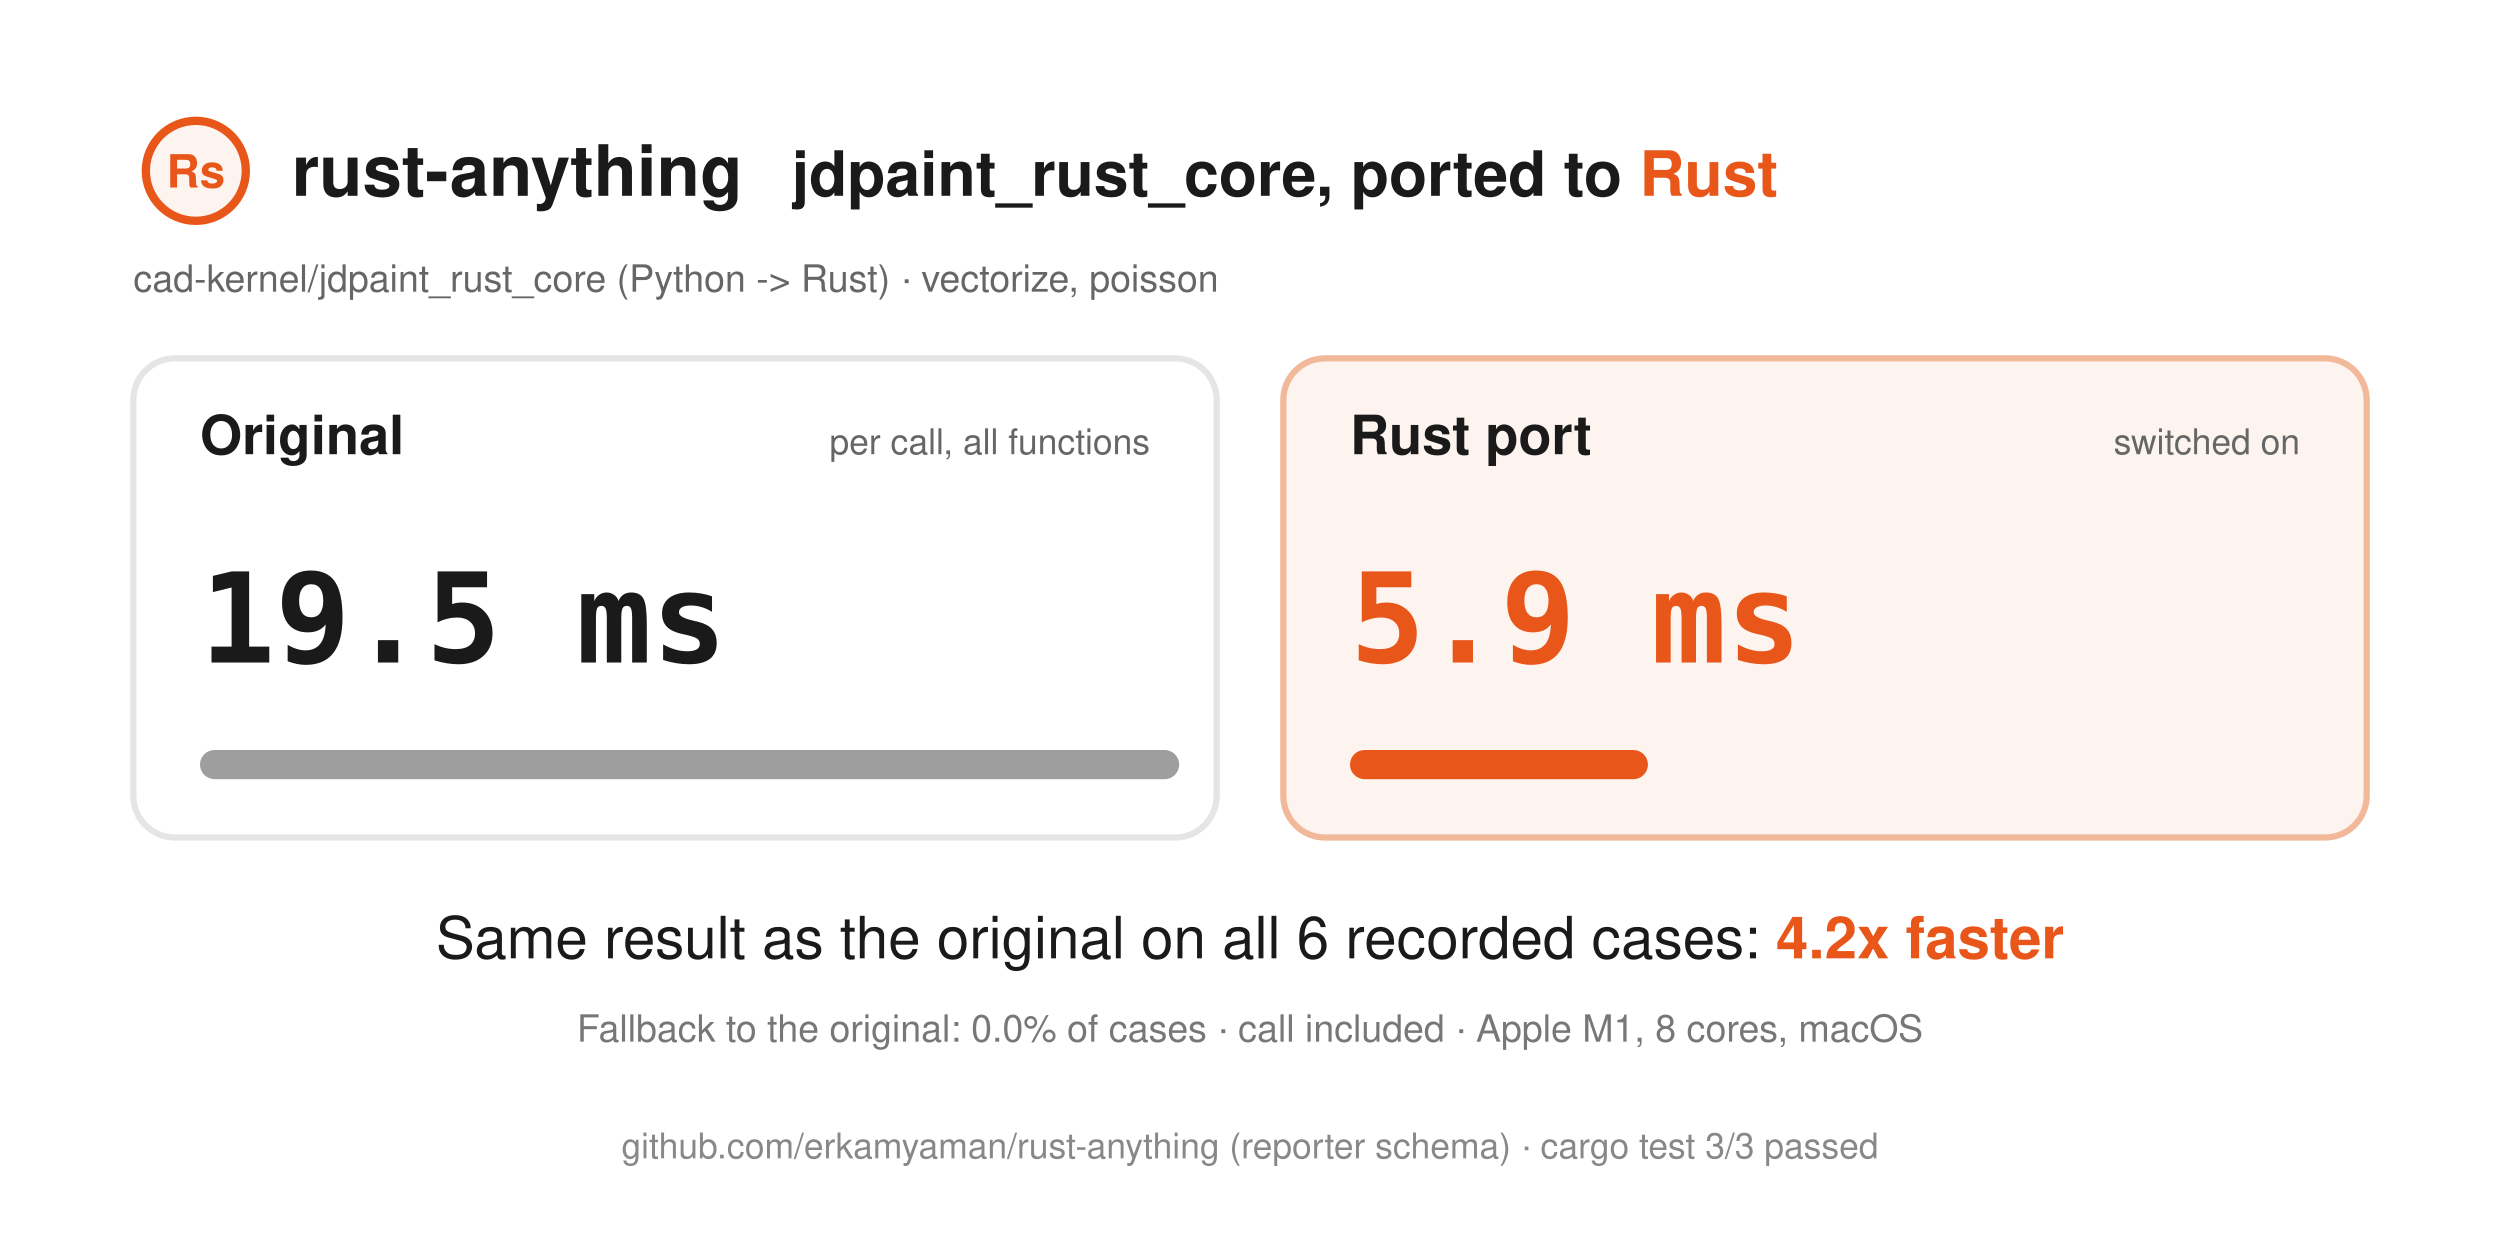
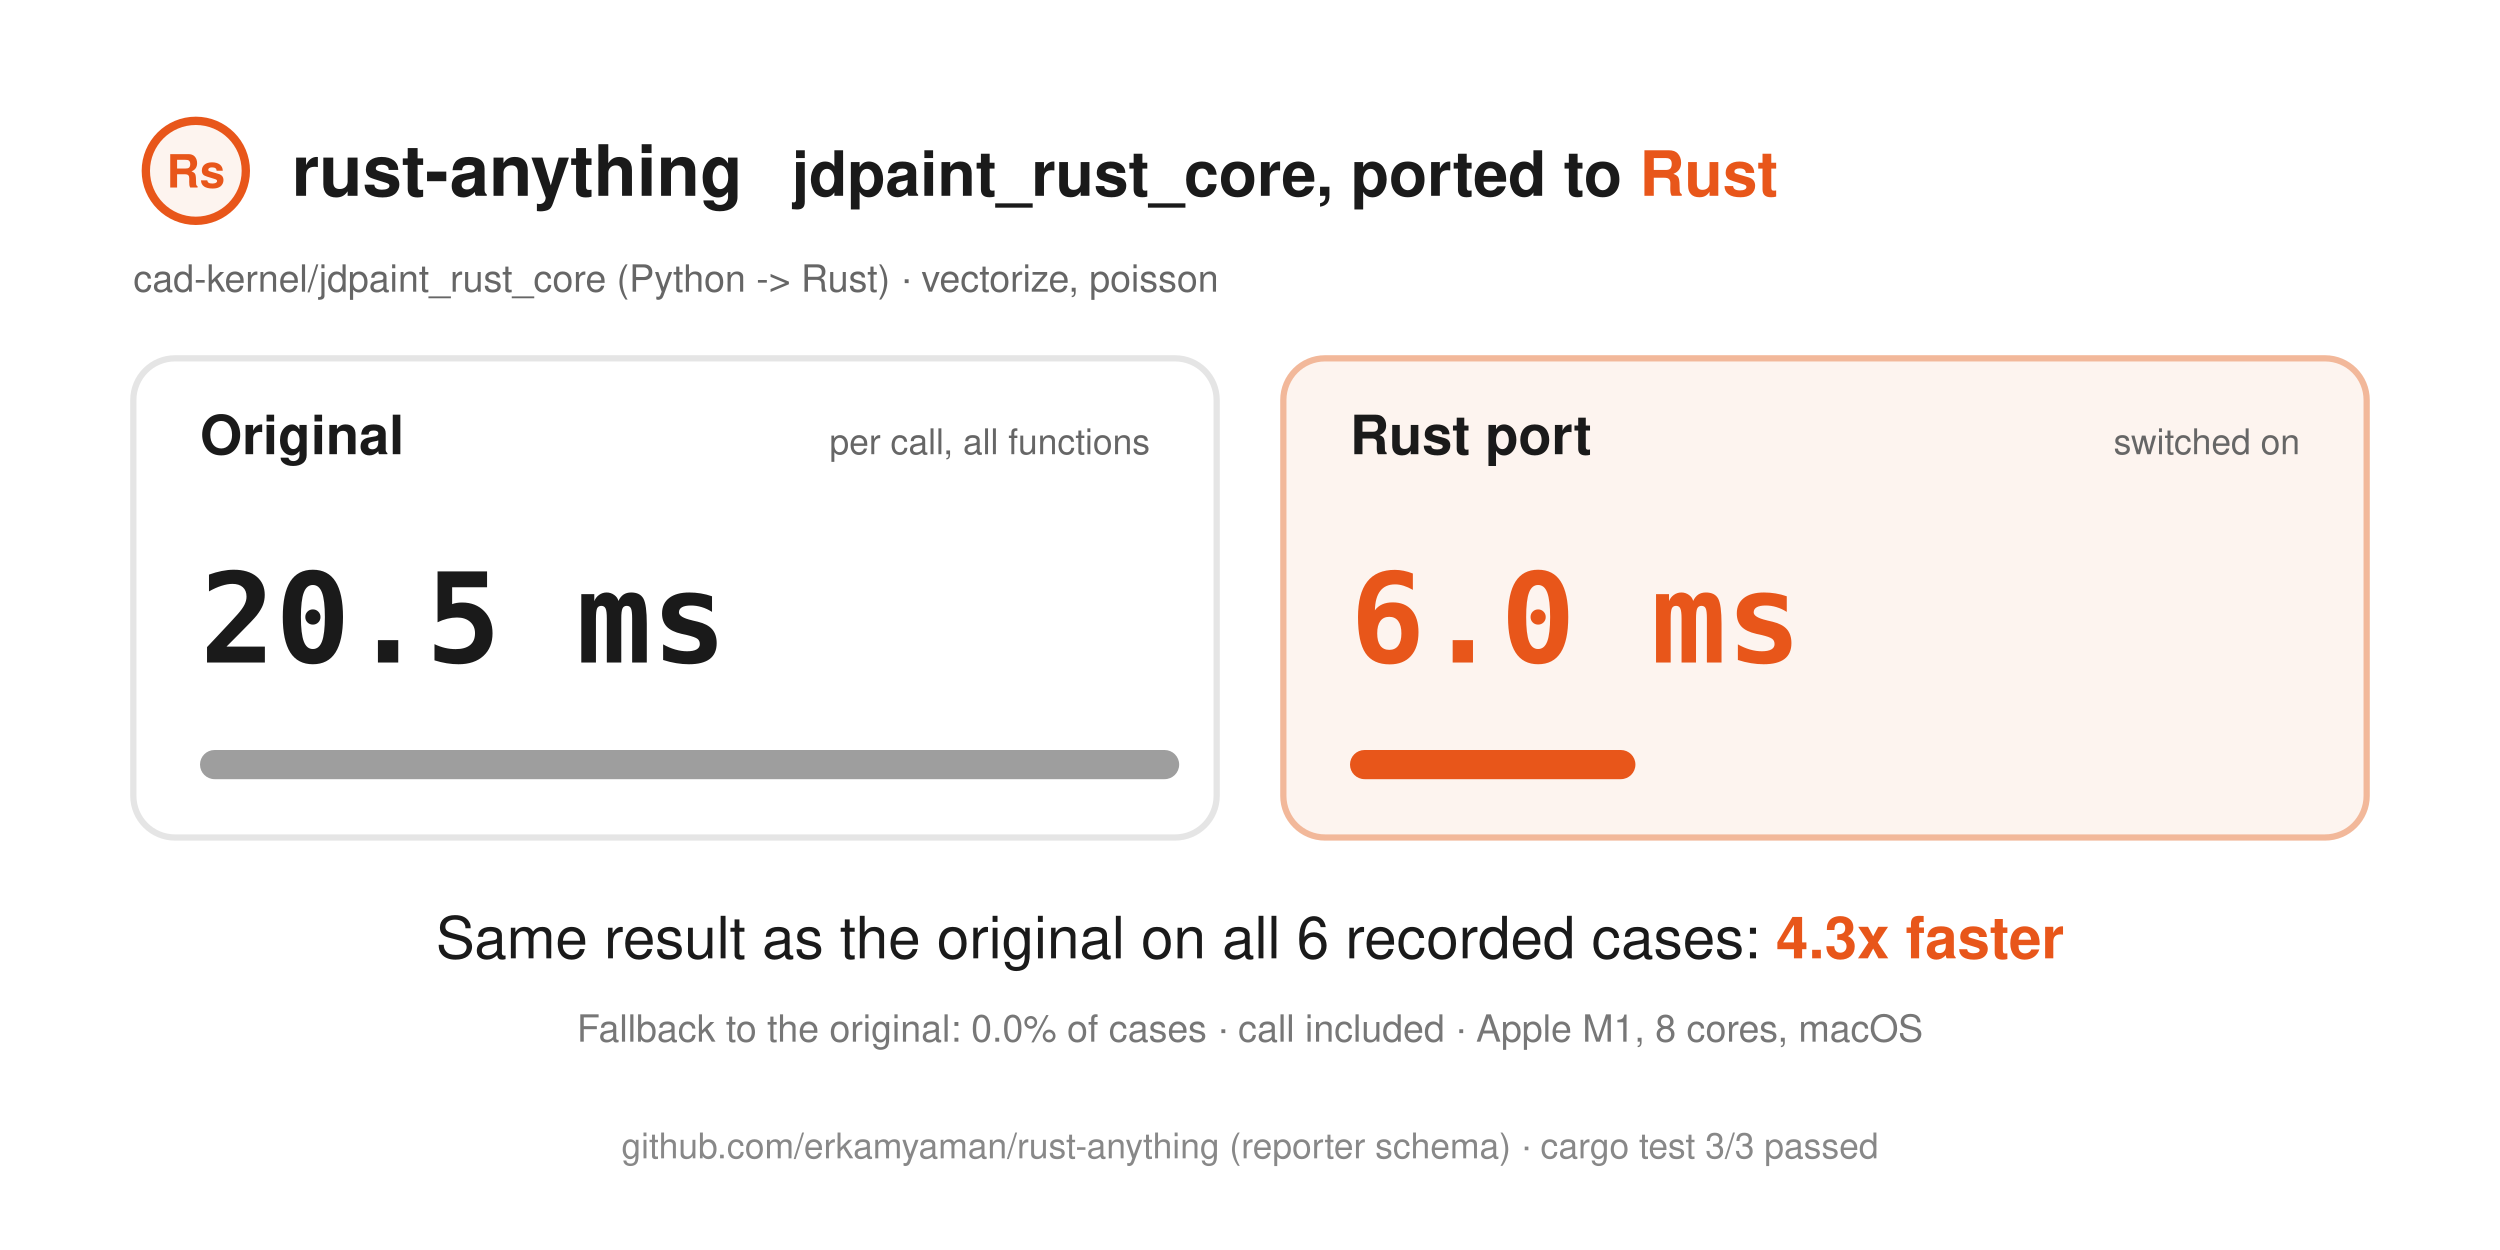
<svg xmlns="http://www.w3.org/2000/svg" width="1200" height="600" viewBox="0 0 1200 600" role="img" aria-label="jdpaint_rust_core parity report">
  <rect width="1200" height="600" fill="#ffffff" />
  <g font-family="-apple-system, BlinkMacSystemFont, 'Segoe UI', Helvetica, Arial, sans-serif">
    <circle cx="94" cy="82" r="24" fill="#fdf4ef" stroke="#e8561a" stroke-width="4" />
    <text x="94" y="90" font-size="22" font-weight="800" fill="#e8561a" text-anchor="middle">Rs</text>
    <text x="140" y="94" font-size="34" font-weight="700" fill="#1a1a1a">rust-anything</text>
    <text x="380" y="94" font-size="30" font-weight="700" fill="#1a1a1a">jdpaint_rust_core, ported to <tspan fill="#e8561a">Rust</tspan>
    </text>
    <text x="64" y="140" font-size="18" fill="#666666">cad-kernel/jdpaint_rust_core (Python -&gt; Rust) · vectorize, poisson</text>
    <rect x="64" y="172" width="520" height="230" rx="20" fill="#ffffff" stroke="#e5e5e5" stroke-width="3" />
    <text x="96" y="218" font-size="26" font-weight="700" fill="#1a1a1a">Original</text>
    <text x="552" y="218" font-size="17" fill="#666666" text-anchor="end">per call, all functions</text>
-     <text x="96" y="318" font-family="ui-monospace, SFMono-Regular, Menlo, Consolas, monospace" font-size="60" font-weight="700" fill="#1a1a1a">19.5 ms</text>
+     <text x="96" y="318" font-family="ui-monospace, SFMono-Regular, Menlo, Consolas, monospace" font-size="60" font-weight="700" fill="#1a1a1a">20.5 ms</text>
    <rect x="96" y="360" width="470" height="14" rx="7" fill="#9e9e9e" />
    <rect x="616" y="172" width="520" height="230" rx="20" fill="#fdf4ef" stroke="#f2b89a" stroke-width="3" />
    <text x="648" y="218" font-size="26" font-weight="700" fill="#1a1a1a">Rust port</text>
    <text x="1104" y="218" font-size="17" fill="#666666" text-anchor="end">switched on</text>
-     <text x="648" y="318" font-family="ui-monospace, SFMono-Regular, Menlo, Consolas, monospace" font-size="60" font-weight="700" fill="#e8561a">5.9 ms</text>
-     <rect x="648" y="360" width="143" height="14" rx="7" fill="#e8561a" />
-     <text x="600" y="460" font-size="28" fill="#1a1a1a" text-anchor="middle">Same result as the original on all 6 recorded cases: <tspan font-weight="700" fill="#e8561a">4.2x faster</tspan>
+     <text x="648" y="318" font-family="ui-monospace, SFMono-Regular, Menlo, Consolas, monospace" font-size="60" font-weight="700" fill="#e8561a">6.0 ms</text>
+     <rect x="648" y="360" width="137" height="14" rx="7" fill="#e8561a" />
+     <text x="600" y="460" font-size="28" fill="#1a1a1a" text-anchor="middle">Same result as the original on all 6 recorded cases: <tspan font-weight="700" fill="#e8561a">4.3x faster</tspan>
    </text>
    <text x="600" y="500" font-size="18" fill="#777777" text-anchor="middle">Fallback to the original: 0.0% of cases · call included · Apple M1, 8 cores, macOS</text>
    <text x="600" y="556" font-size="17" fill="#888888" text-anchor="middle">github.com/erkamyaman/rust-anything (reporter schema) · cargo test 3/3 passed</text>
  </g>
</svg>
